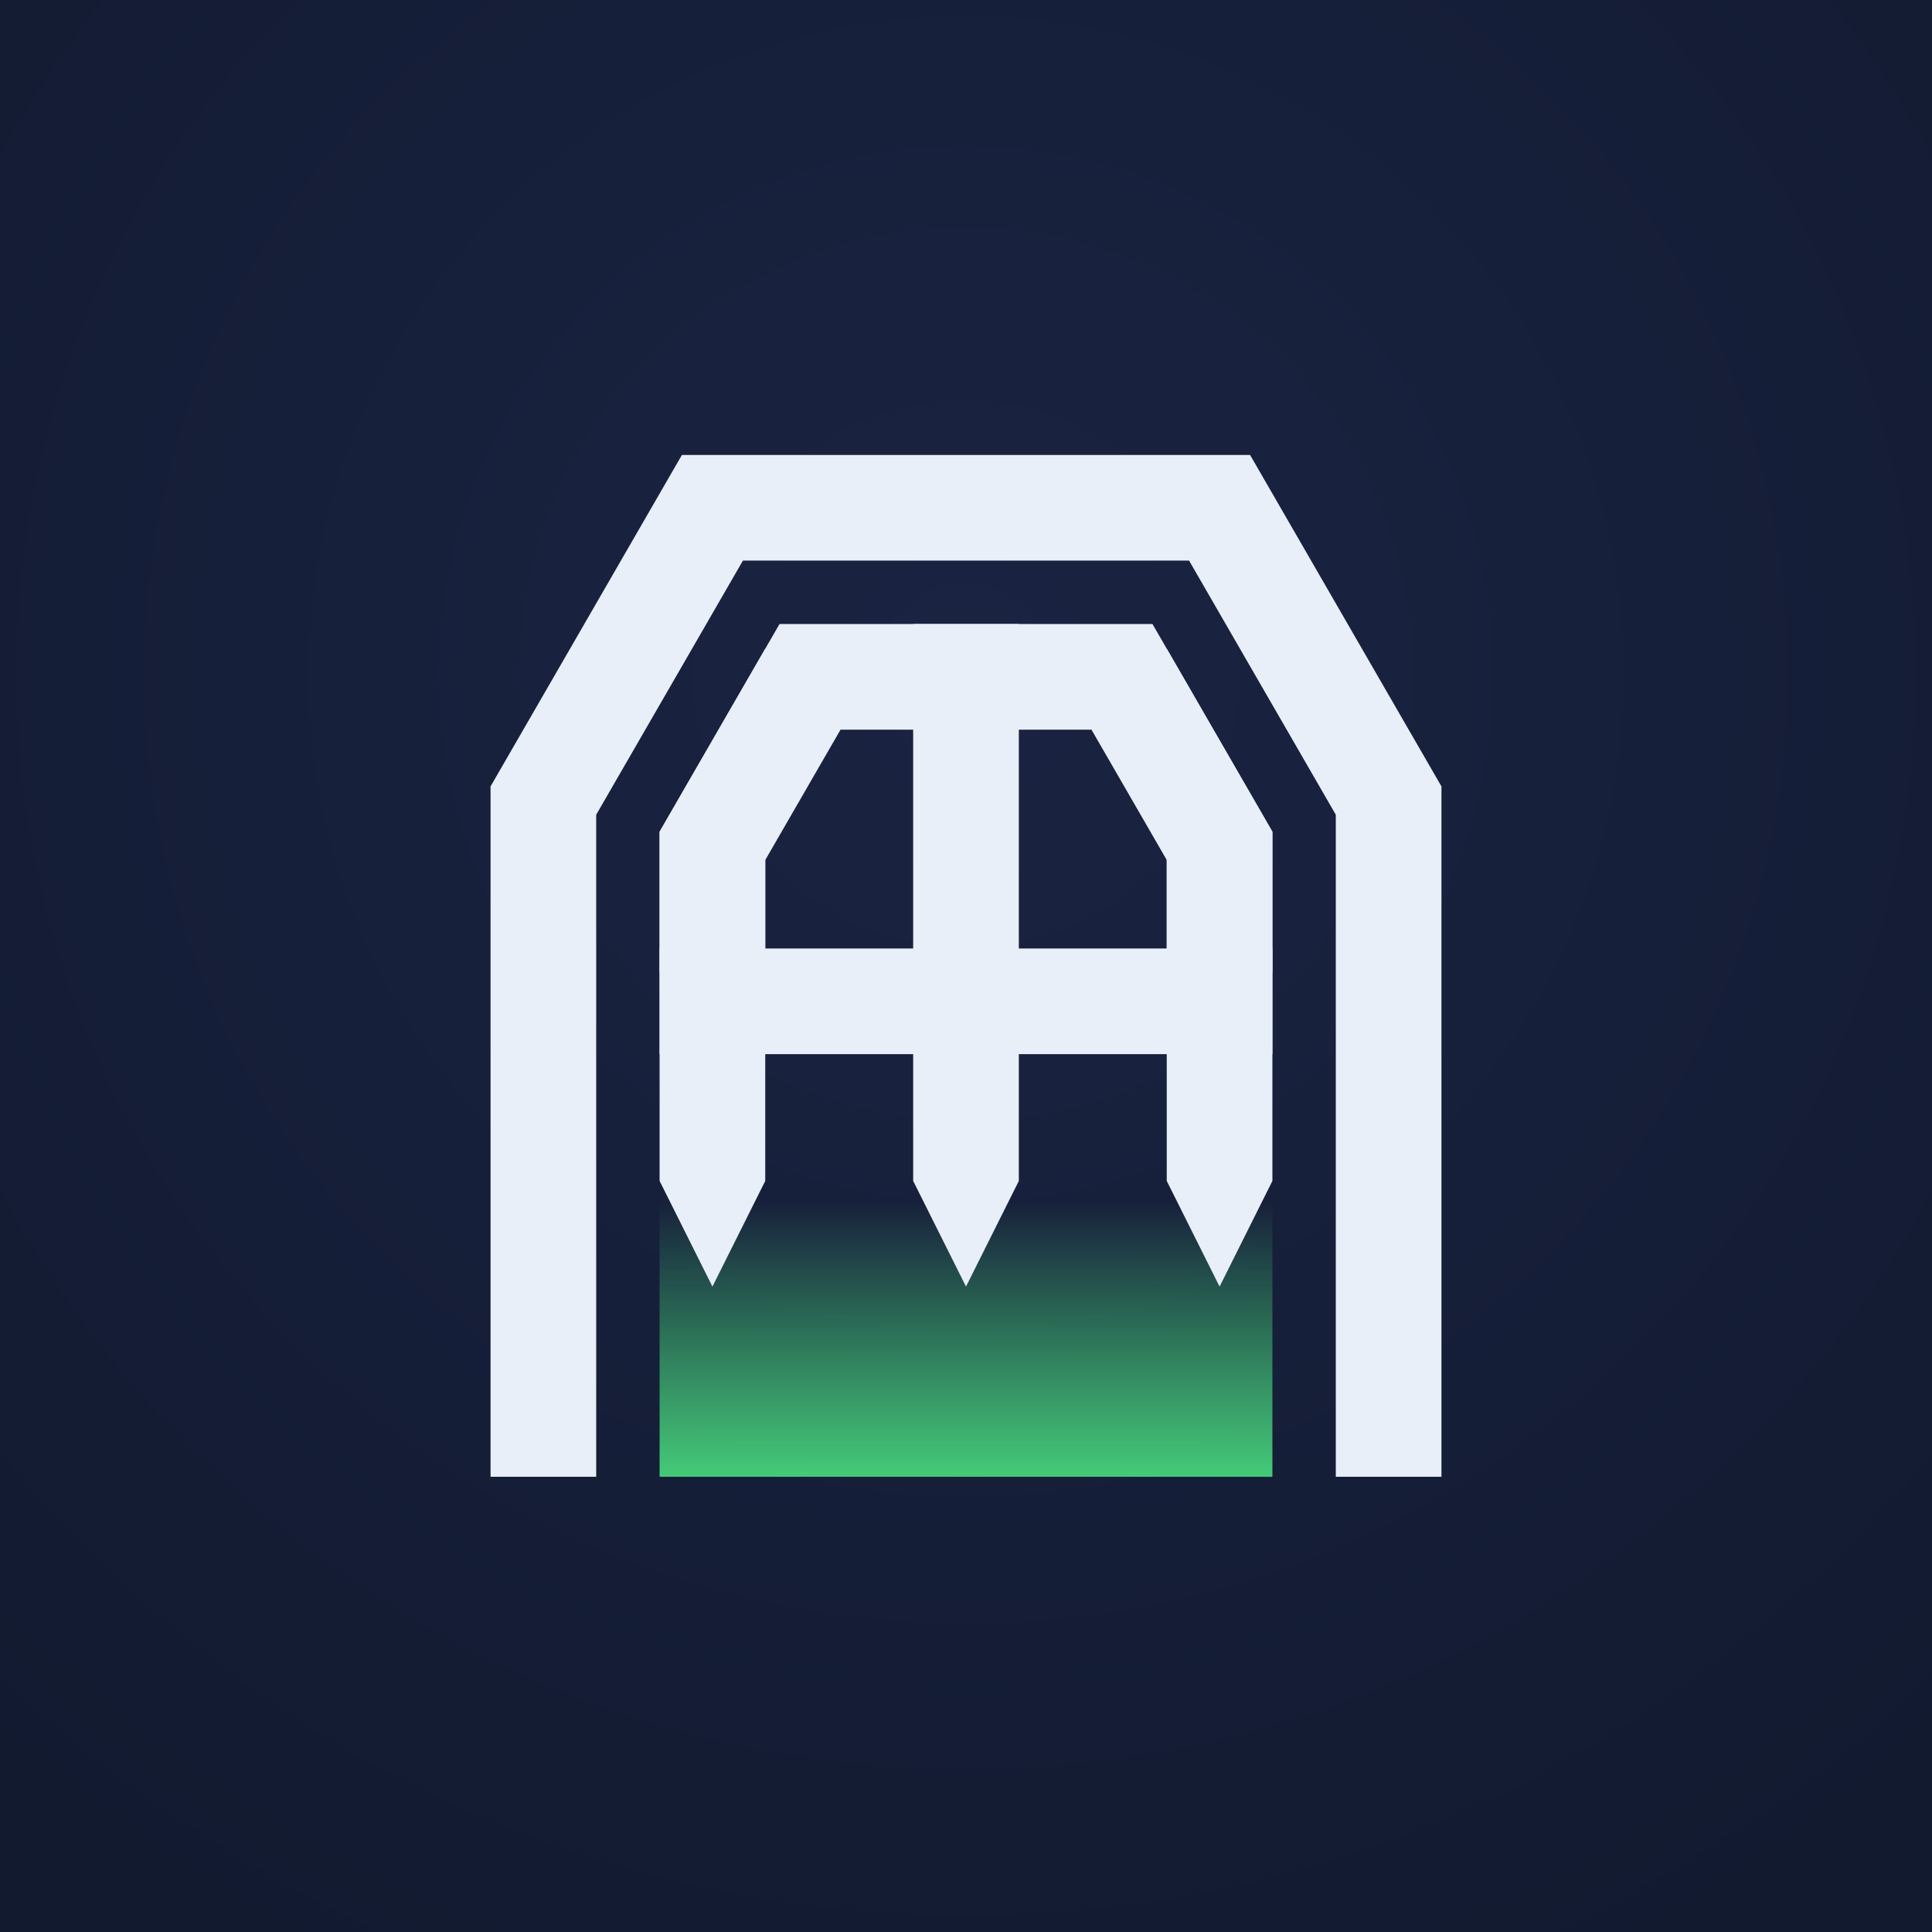
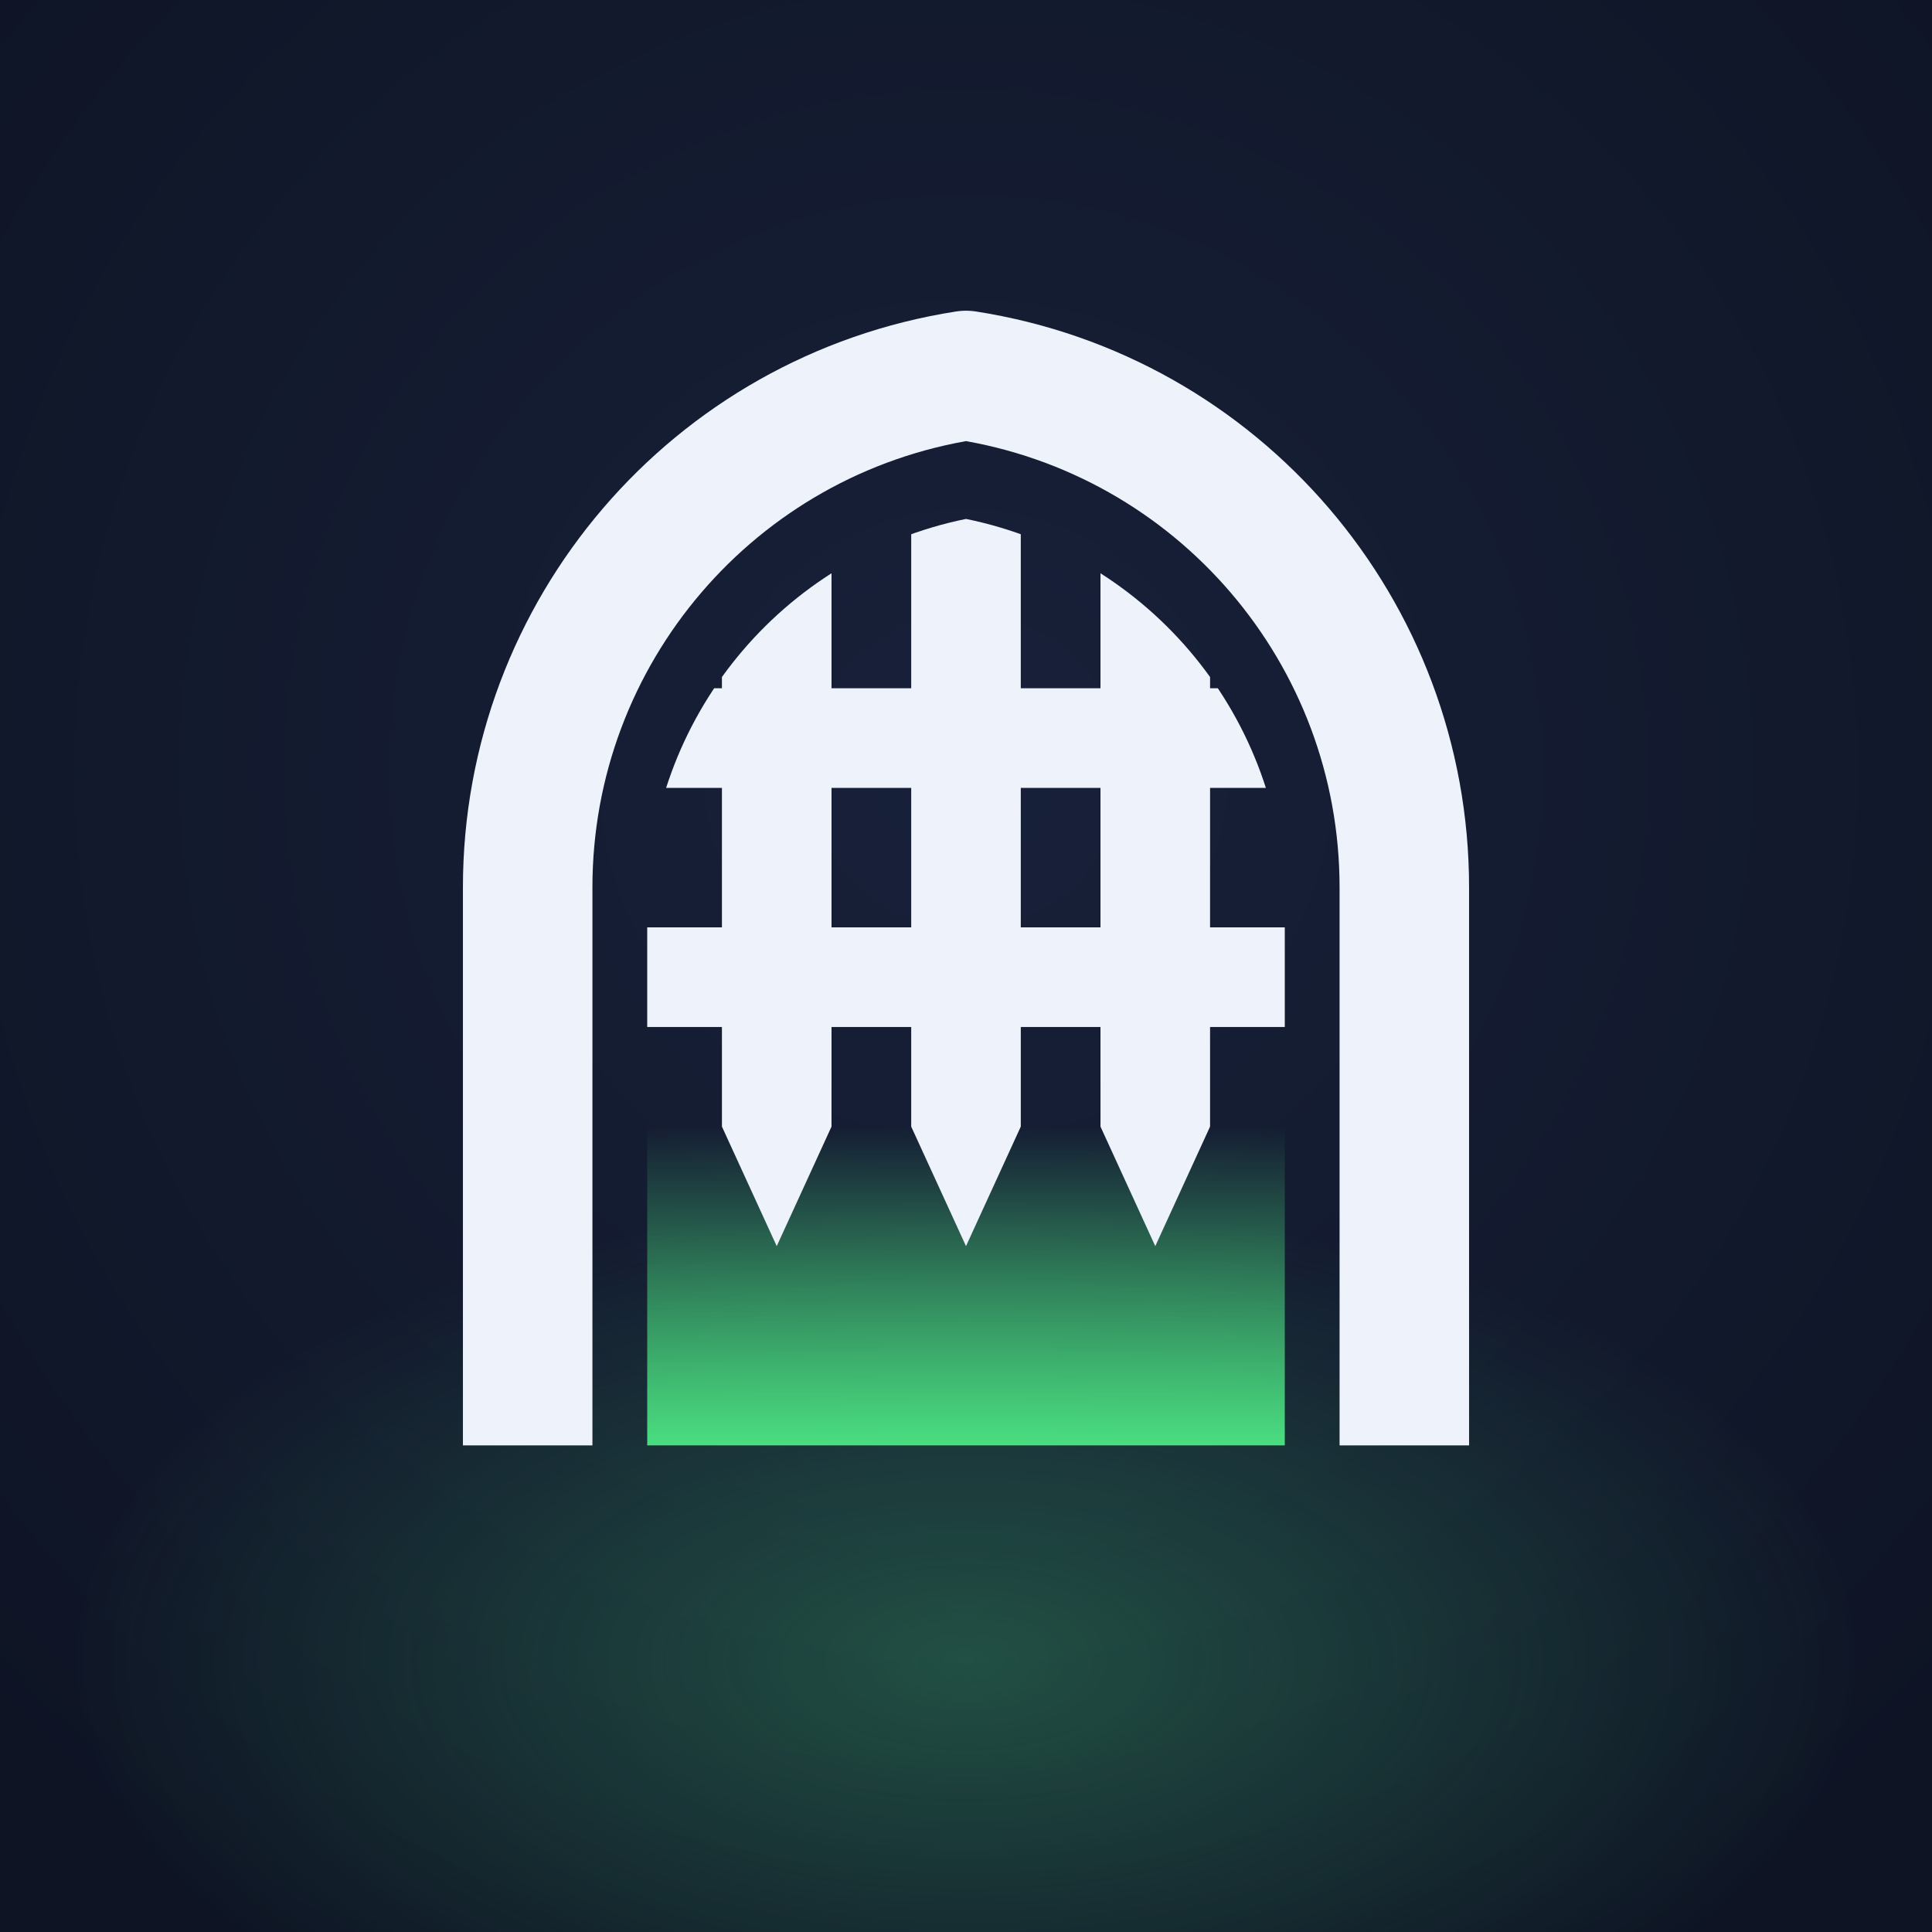
<svg xmlns="http://www.w3.org/2000/svg" width="512" height="512" viewBox="0 0 512 512" role="img" aria-label="Portcullis: server online">
  <defs>
-     <radialGradient id="onbg" cx="0.5" cy="0.35" r="0.75">
-       <stop offset="0" stop-color="#1A2442" />
-       <stop offset="1" stop-color="#121A30" />
+     <radialGradient id="onbg" cx="0.5" cy="0.4" r="0.7">
+       <stop offset="0" stop-color="#18213A" />
+       <stop offset="1" stop-color="#0E1424" />
+     </radialGradient>
+     <radialGradient id="onlt" cx="0.5" cy="0.5" r="0.5">
+       <stop offset="0" stop-color="#4ADE80" stop-opacity="0.28" />
+       <stop offset="1" stop-color="#4ADE80" stop-opacity="0" />
    </radialGradient>
  </defs>
  <rect width="512" height="512" fill="url(#onbg)" />
-   <g transform="translate(76.8 66.56) scale(5.6)">
+   <ellipse cx="256.0" cy="440.32" rx="235.52" ry="122.88" fill="url(#onlt)" />
+   <g transform="translate(87.04 76.80) scale(5.28)">
    <defs>
      <clipPath id="onc">
-         <polygon points="17.500,58.000 17.500,27.474 23.175,17.644 40.825,17.644 46.500,27.474 46.500,58.000" />
+         <path d="M16 58 V31 A20 20 0 0 1 32 11.5 A20 20 0 0 1 48 31 V58 Z" />
      </clipPath>
-     </defs>
-     <defs>
      <linearGradient id="ong" x1="0" y1="0" x2="0" y2="1">
        <stop offset="0" stop-color="#4ADE80" stop-opacity="0" />
-         <stop offset="1" stop-color="#4ADE80" stop-opacity="0.9" />
+         <stop offset="1" stop-color="#4ADE80" />
      </linearGradient>
    </defs>
-     <rect x="17.5" y="45" width="29.0" height="13.0" fill="url(#ong)" />
-     <g fill="#E9EFF8" clip-path="url(#onc)">
-       <polyline points="20.000,34.144 20.000,28.144 24.619,20.144 39.381,20.144 44.000,28.144 44.000,34.144" fill="none" stroke="#E9EFF8" stroke-width="5.0" stroke-linejoin="miter" />
-       <path d="M17.5 0 H22.5 V44.0 L20.0 49.0 L17.5 44.0 Z" />
-       <path d="M29.5 0 H34.5 V44.0 L32.0 49.0 L29.5 44.0 Z" />
-       <path d="M41.5 0 H46.5 V44.0 L44.0 49.0 L41.5 44.0 Z" />
-       <rect x="17.5" y="33.0" width="29.0" height="5.0" />
+     <rect x="0" y="42" width="64" height="16" fill="url(#ong)" clip-path="url(#onc)" />
+     <g fill="#EEF2FA" clip-path="url(#onc)">
+       <path d="M19.75 0 H25.25 V42.0 L22.5 48.0 L19.75 42.0 Z" />
+       <path d="M29.25 0 H34.75 V42.0 L32.0 48.0 L29.25 42.0 Z" />
+       <path d="M38.75 0 H44.25 V42.0 L41.5 48.0 L38.75 42.0 Z" />
+       <rect x="0" y="20.0" width="64" height="5.0" />
+       <rect x="0" y="32.0" width="64" height="5.0" />
    </g>
-     <polyline points="12.000,58.000 12.000,26.000 20.000,12.144 44.000,12.144 52.000,26.000 52.000,58.000" fill="none" stroke="#E9EFF8" stroke-width="5.0" stroke-linejoin="miter" />
+     <path d="M10 58 V30.0 A26.0 26.0 0 0 1 32 4.3 A26.0 26.0 0 0 1 54 30.0 V58" fill="none" stroke="#EEF2FA" stroke-width="6.5" stroke-linejoin="round" />
  </g>
</svg>
